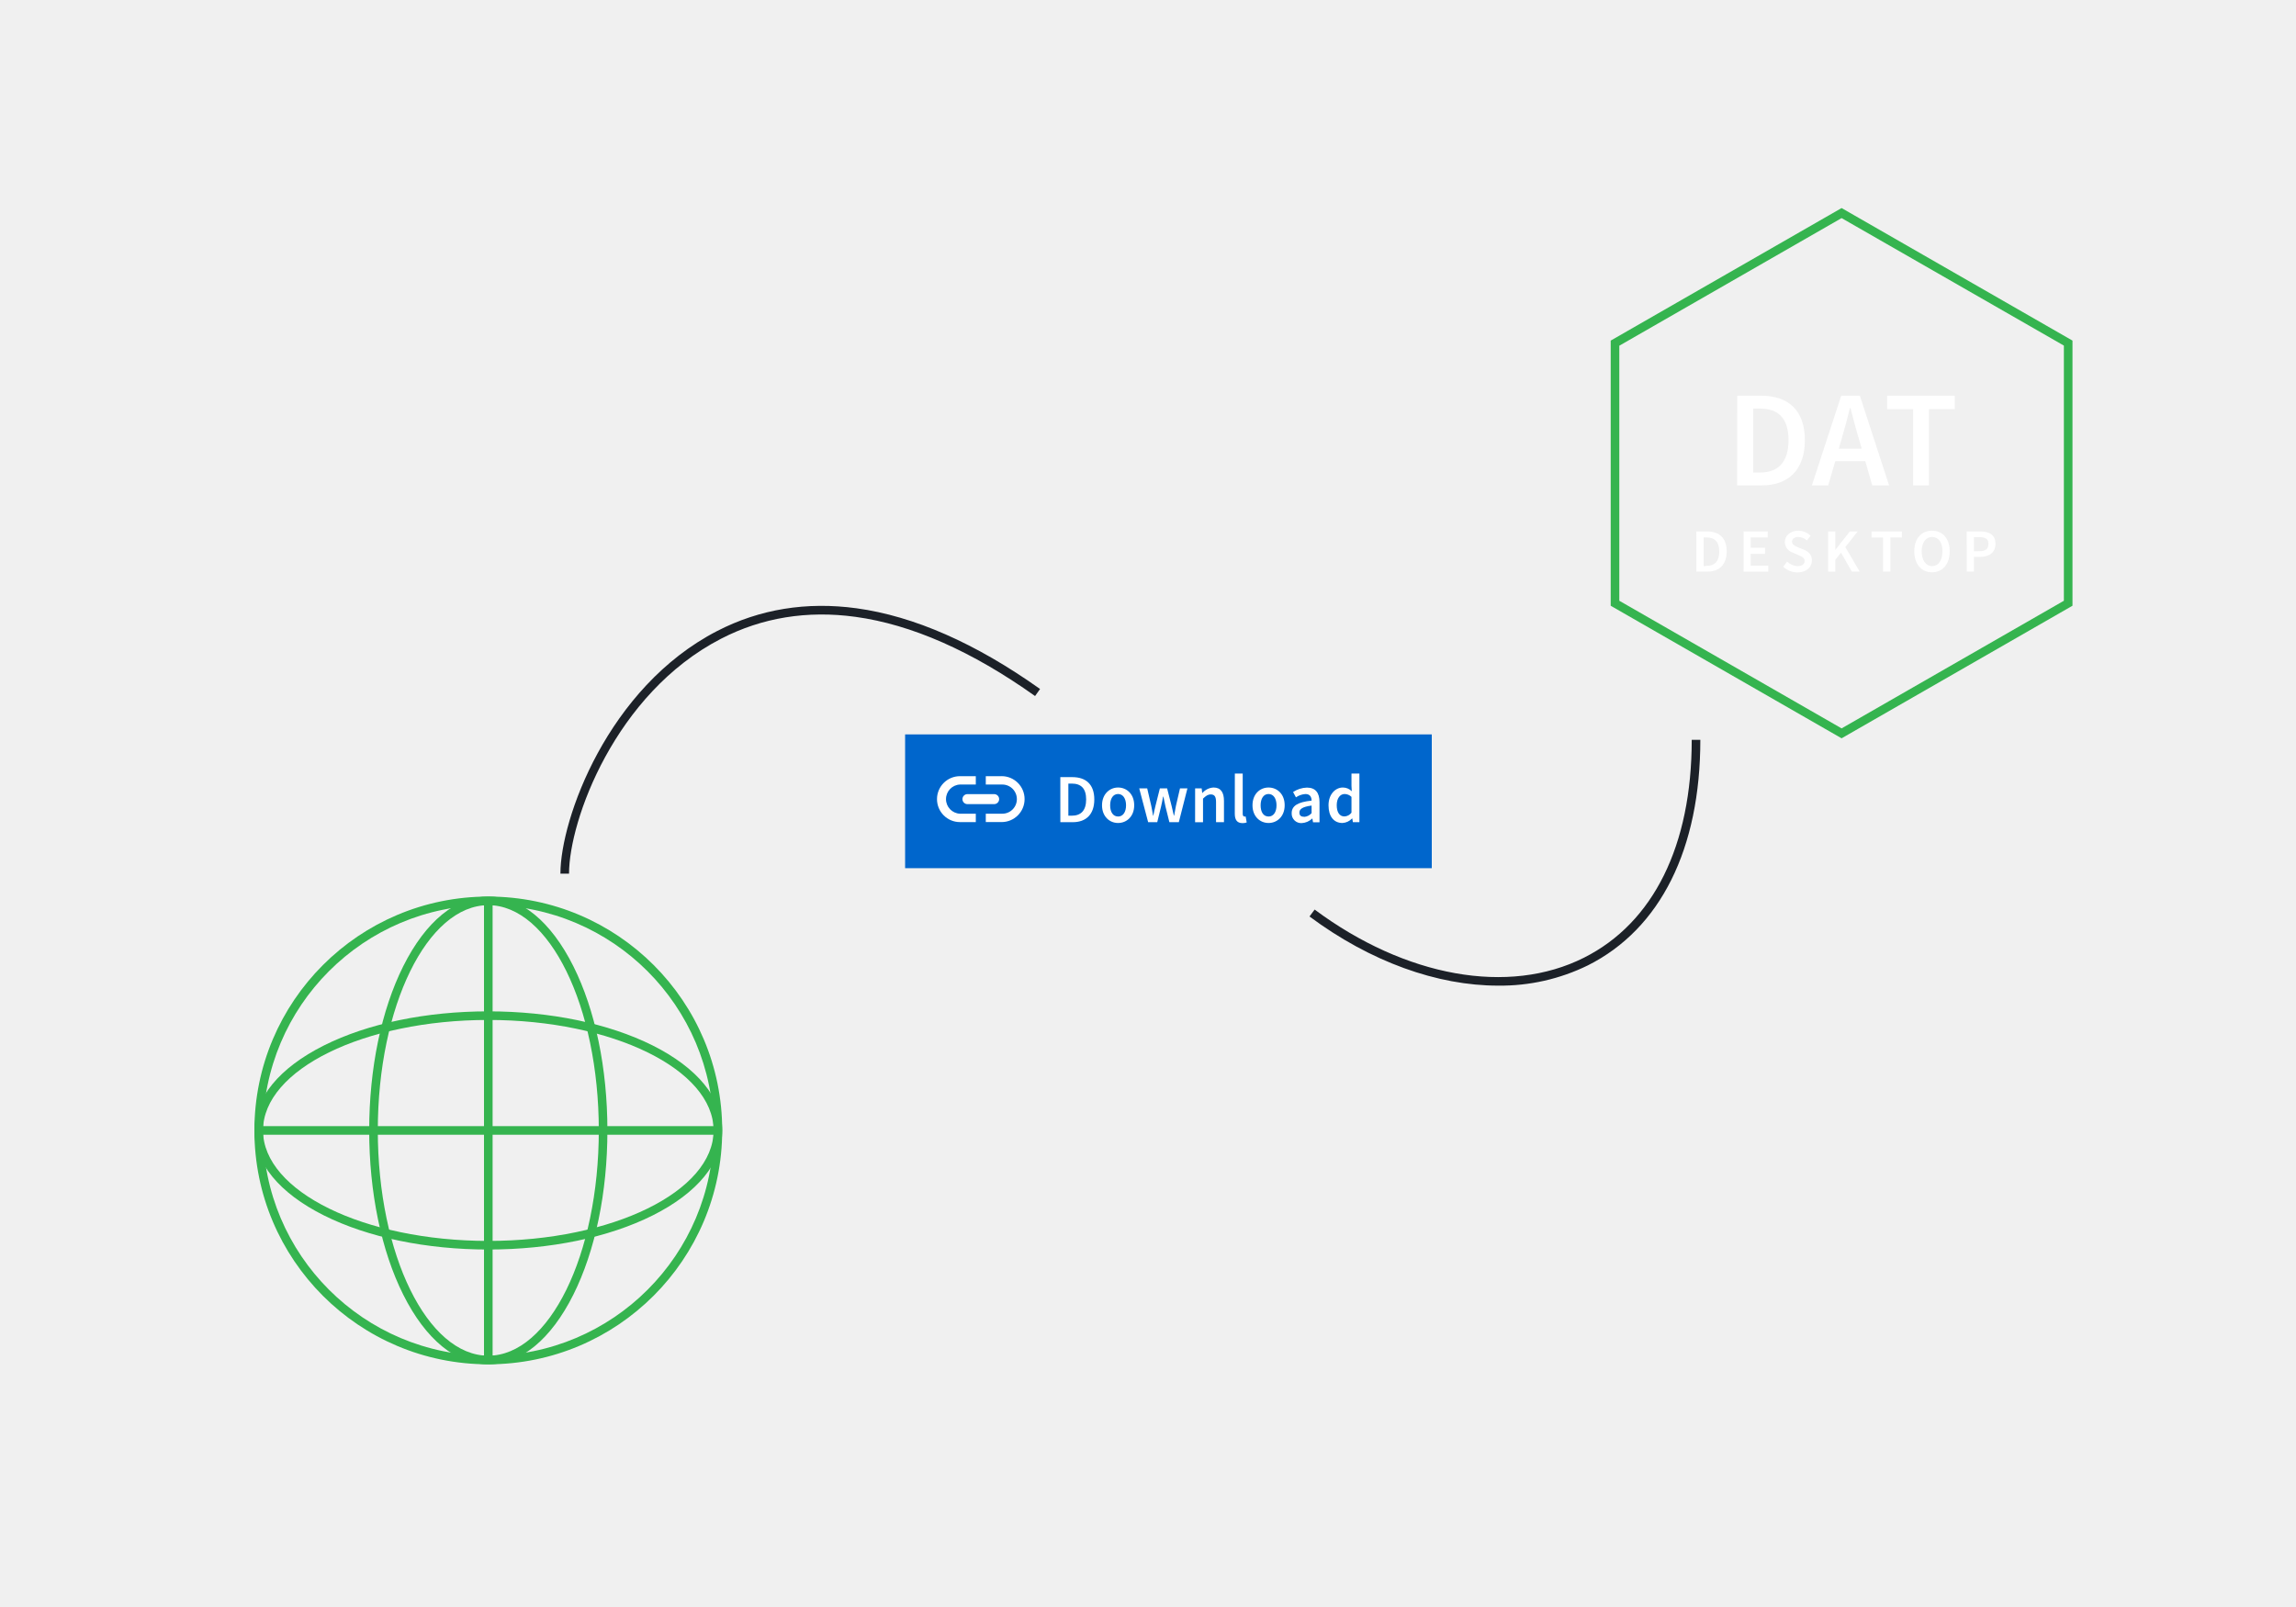
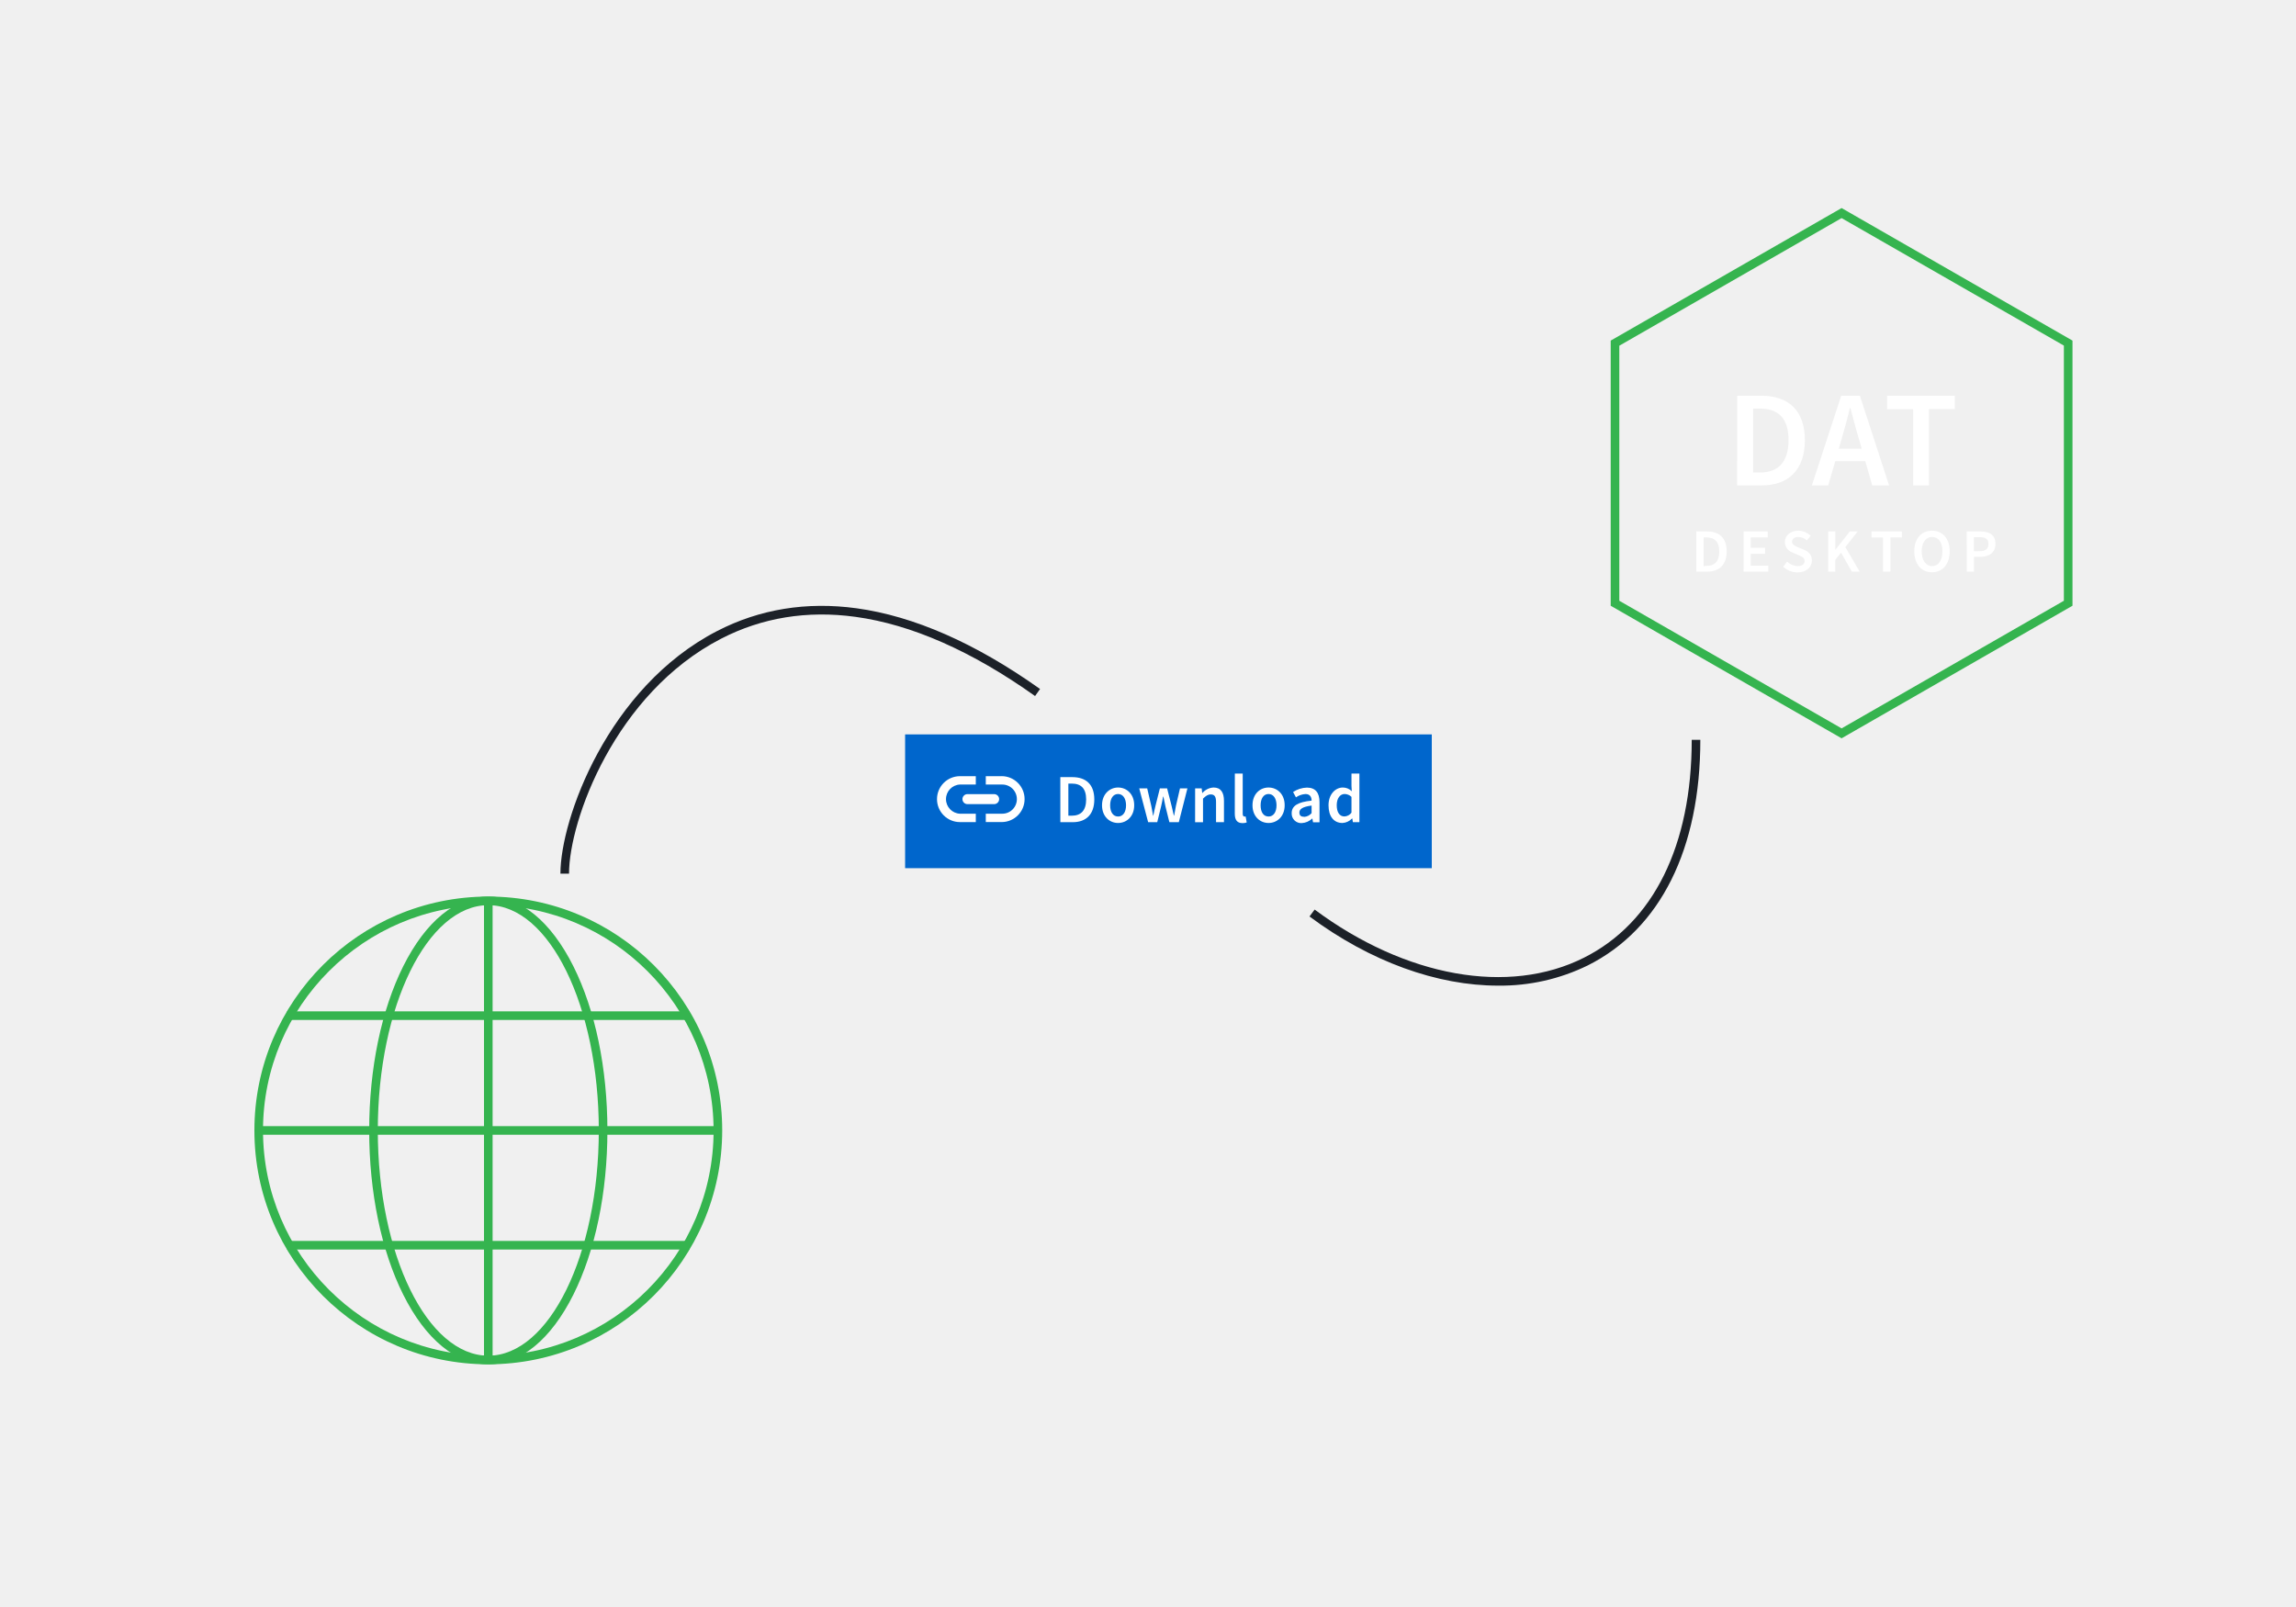
<svg xmlns="http://www.w3.org/2000/svg" id="logo-dat-desktop" viewBox="0 0 800 560">
  <defs>
    <style>.cls-1{fill:#1c2128;}.cls-2{fill:#06c;}.cls-3{fill:#fff;}.cls-4{fill:#35b44f;}</style>
  </defs>
  <path class="cls-1" d="M198.27,304.44h-3c0-19,16.49-64.89,54.61-84.55,14.81-7.64,31.15-10.3,48.57-7.92,20,2.74,41.54,12.2,63.94,28.13l-1.74,2.45c-22-15.65-43.06-24.93-62.61-27.6-16.8-2.3-32.54.27-46.78,7.62C214.27,241.64,198.27,286,198.27,304.44Z" />
  <path class="cls-1" d="M522,343.47c-21.17,0-44.43-8.27-65.73-24.1l1.79-2.41c31.66,23.53,67.62,30,93.87,16.76,24.2-12.16,37.52-39.12,37.52-75.9h3c0,38-13.91,65.89-39.17,78.58A69.23,69.23,0,0,1,522,343.47Z" />
  <rect class="cls-2" x="315.37" y="255.92" width="183.51" height="46.62" />
  <path class="cls-3" d="M369.45,270.81h4.18c4.8,0,7.66,2.59,7.66,7.78s-2.86,7.92-7.51,7.92h-4.32Zm4,13.44c3.17,0,5-1.8,5-5.67s-1.82-5.52-5-5.52h-1.2v11.19Z" />
  <path class="cls-3" d="M389.57,274.43c3,0,5.62,2.26,5.62,6.19s-2.66,6.17-5.62,6.17-5.59-2.26-5.59-6.17S386.65,274.43,389.57,274.43Zm0,10.11c1.73,0,2.78-1.56,2.78-3.91s-1.06-3.94-2.78-3.94-2.76,1.56-2.76,3.94S387.85,284.53,389.57,284.53Z" />
  <path class="cls-3" d="M396.94,274.72h2.78l1.42,6.12c.24,1.13.41,2.23.62,3.38h.1c.22-1.15.46-2.28.74-3.38l1.54-6.12h2.52l1.56,6.12c.29,1.13.53,2.23.79,3.38h.1c.22-1.15.41-2.26.62-3.38l1.42-6.12h2.59l-3,11.79h-3.29l-1.37-5.5c-.26-1.1-.46-2.18-.72-3.43h-.1c-.22,1.25-.43,2.35-.7,3.46l-1.34,5.47h-3.17Z" />
  <path class="cls-3" d="M416.42,274.72h2.28l.19,1.58h.1a5.47,5.47,0,0,1,3.86-1.87c2.52,0,3.62,1.7,3.62,4.68v7.39h-2.76v-7c0-1.94-.55-2.66-1.85-2.66-1,0-1.7.5-2.69,1.46v8.23h-2.76Z" />
  <path class="cls-3" d="M430.26,269.56H433v14.07c0,.67.31.91.6.91a1.63,1.63,0,0,0,.43,0l.36,2.06a3.76,3.76,0,0,1-1.46.24c-2,0-2.69-1.27-2.69-3.31Z" />
  <path class="cls-3" d="M442,274.43c3,0,5.62,2.26,5.62,6.19s-2.66,6.17-5.62,6.17-5.59-2.26-5.59-6.17S439,274.43,442,274.43Zm0,10.11c1.73,0,2.78-1.56,2.78-3.91s-1.06-3.94-2.78-3.94-2.76,1.56-2.76,3.94S440.23,284.53,442,284.53Z" />
  <path class="cls-3" d="M457,279c0-1.25-.55-2.3-2.14-2.3a6.56,6.56,0,0,0-3.31,1.15l-1-1.85a9.14,9.14,0,0,1,4.82-1.54c3,0,4.39,1.8,4.39,5.09v7h-2.26l-.22-1.3h-.07a5.74,5.74,0,0,1-3.65,1.58,3.31,3.31,0,0,1-3.5-3.46C450.07,280.81,452.18,279.49,457,279Zm-2.57,5.66a3.7,3.7,0,0,0,2.57-1.3v-2.64c-3.19.41-4.25,1.25-4.25,2.42S453.46,284.63,454.44,284.63Z" />
  <path class="cls-3" d="M467.9,274.43a4.35,4.35,0,0,1,3.1,1.3l-.1-1.9v-4.27h2.76V286.5h-2.28l-.19-1.27h-.1a4.91,4.91,0,0,1-3.34,1.56c-3,0-4.85-2.28-4.85-6.17S465.33,274.43,467.9,274.43Zm.53,10.08a3.18,3.18,0,0,0,2.47-1.32v-5.5a3.51,3.51,0,0,0-2.4-1c-1.51,0-2.74,1.42-2.74,3.89S466.73,284.51,468.43,284.51Z" />
  <path class="cls-4" d="M641.67,257.28l-80.45-46.19V118.69L641.67,72.5l80.45,46.19v92.39Zm-77.45-47.93,77.45,44.47,77.45-44.47V120.43L641.67,76l-77.45,44.47Z" />
  <path class="cls-3" d="M605.31,137.89h8.31c9.56,0,15.25,5.16,15.25,15.49s-5.69,15.77-15,15.77h-8.6Zm7.93,26.77c6.31,0,9.94-3.59,9.94-11.28s-3.63-11-9.94-11h-2.39v22.28Z" />
  <path class="cls-3" d="M649.93,160.7H639.47L637,169.16h-5.69l10.23-31.27h6.5l10.18,31.27h-5.88Zm-1.25-4.35-1.1-3.82c-1-3.3-1.91-6.88-2.82-10.33h-.19c-.86,3.49-1.77,7-2.77,10.33l-1.1,3.82Z" />
  <path class="cls-3" d="M666.6,142.59h-9.07V137.9h23.57v4.68h-9v26.58H666.6Z" />
  <path class="cls-3" d="M591.05,185.2h3.78c4.28,0,6.8,2.31,6.8,6.93s-2.55,7.06-6.69,7.06h-3.88Zm3.55,12c2.83,0,4.45-1.6,4.45-5s-1.62-4.92-4.45-4.92h-1v10Z" />
  <path class="cls-3" d="M607.54,185.2h8.4v2.09H610v3.57h5V193h-5v4.12h6.13v2.09h-8.61Z" />
  <path class="cls-3" d="M622.69,195.7a5.57,5.57,0,0,0,3.66,1.58c1.56,0,2.44-.7,2.44-1.8s-.9-1.51-2.18-2.05l-1.9-.83a4,4,0,0,1-2.83-3.72c0-2.22,2-3.94,4.68-3.94a6.19,6.19,0,0,1,4.32,1.78l-1.3,1.6a4.53,4.53,0,0,0-3-1.19c-1.33,0-2.18.62-2.18,1.65s1.07,1.51,2.22,2l1.88.76c1.67.7,2.83,1.75,2.83,3.78,0,2.27-1.88,4.15-5,4.15a7.19,7.19,0,0,1-5-2Z" />
  <path class="cls-3" d="M637,185.2h2.48v6.35h.06l5-6.35h2.73l-4.3,5.45,5,8.53h-2.73l-3.78-6.59-2,2.52v4.09H637Z" />
  <path class="cls-3" d="M656.1,187.3h-4V185.2h10.58v2.09h-4v11.89H656.1Z" />
  <path class="cls-3" d="M667,192.12c0-4.53,2.52-7.18,6.18-7.18s6.16,2.67,6.16,7.18-2.52,7.31-6.16,7.31S667,196.66,667,192.12Zm9.82,0c0-3.12-1.44-5-3.61-5s-3.63,1.9-3.63,5,1.44,5.15,3.63,5.15,3.59-2,3.59-5.15Z" />
  <path class="cls-3" d="M685.27,185.2H690c3,0,5.29,1.07,5.29,4.32,0,3.1-2.31,4.53-5.29,4.53h-2.22v5.13h-2.48Zm4.49,6.87c2.09,0,3.08-.83,3.08-2.55s-1.05-2.33-3.08-2.33h-2v4.9Z" />
  <path class="cls-4" d="M170.14,475.43a81.5,81.5,0,1,1,81.5-81.5A81.59,81.59,0,0,1,170.14,475.43Zm0-160a78.5,78.5,0,1,0,78.5,78.5A78.59,78.59,0,0,0,170.14,315.43Z" />
  <rect class="cls-4" x="168.64" y="313.93" width="3" height="160" />
  <rect class="cls-4" x="90.14" y="392.43" width="160" height="3" />
-   <path class="cls-4" d="M251.64,393.93h-3c0-21.23-35.21-38.5-78.5-38.5s-78.5,17.27-78.5,38.5h-3c0-11.28,8.62-21.8,24.26-29.63,15.31-7.66,35.64-11.87,57.24-11.87s41.92,4.22,57.24,11.87C243,372.13,251.64,382.65,251.64,393.93Z" />
-   <path class="cls-4" d="M170.14,435.43c-21.6,0-41.93-4.22-57.24-11.87-15.65-7.82-24.26-18.34-24.26-29.63h3c0,21.23,35.21,38.5,78.5,38.5s78.5-17.27,78.5-38.5h3c0,11.28-8.62,21.8-24.26,29.63C212.06,431.22,191.73,435.43,170.14,435.43Z" />
+   <rect class="cls-4" x="100.02" y="432.43" width="140.24" height="3" />
+   <rect class="cls-4" x="100.02" y="352.43" width="140.24" height="3" />
  <path class="cls-4" d="M170.14,475.43c-11.28,0-21.8-8.62-29.63-24.26-7.66-15.31-11.87-35.64-11.87-57.24s4.22-41.92,11.87-57.24c7.82-15.64,18.34-24.26,29.63-24.26v3c-21.23,0-38.5,35.21-38.5,78.5s17.27,78.5,38.5,78.5Z" />
  <path class="cls-4" d="M170.14,475.43v-3c21.23,0,38.5-35.21,38.5-78.5s-17.27-78.5-38.5-78.5v-3c11.28,0,21.8,8.62,29.63,24.26,7.66,15.31,11.87,35.64,11.87,57.24s-4.22,41.92-11.87,57.24C191.94,466.82,181.42,475.43,170.14,475.43Z" />
  <path class="cls-3" d="M346.39,280.22h-9.3a1.74,1.74,0,1,1,0-3.49h9.3a1.74,1.74,0,1,1,0,3.49Z" />
  <path class="cls-3" d="M340,283.56h-5.52a5.09,5.09,0,0,1,0-10.17H340v-2.91h-5.52a8,8,0,0,0,0,16H340Z" />
  <path class="cls-3" d="M349,270.48h-5.52v2.91H349a5.09,5.09,0,1,1,0,10.17h-5.52v2.91H349a8,8,0,1,0,0-16Z" />
</svg>
